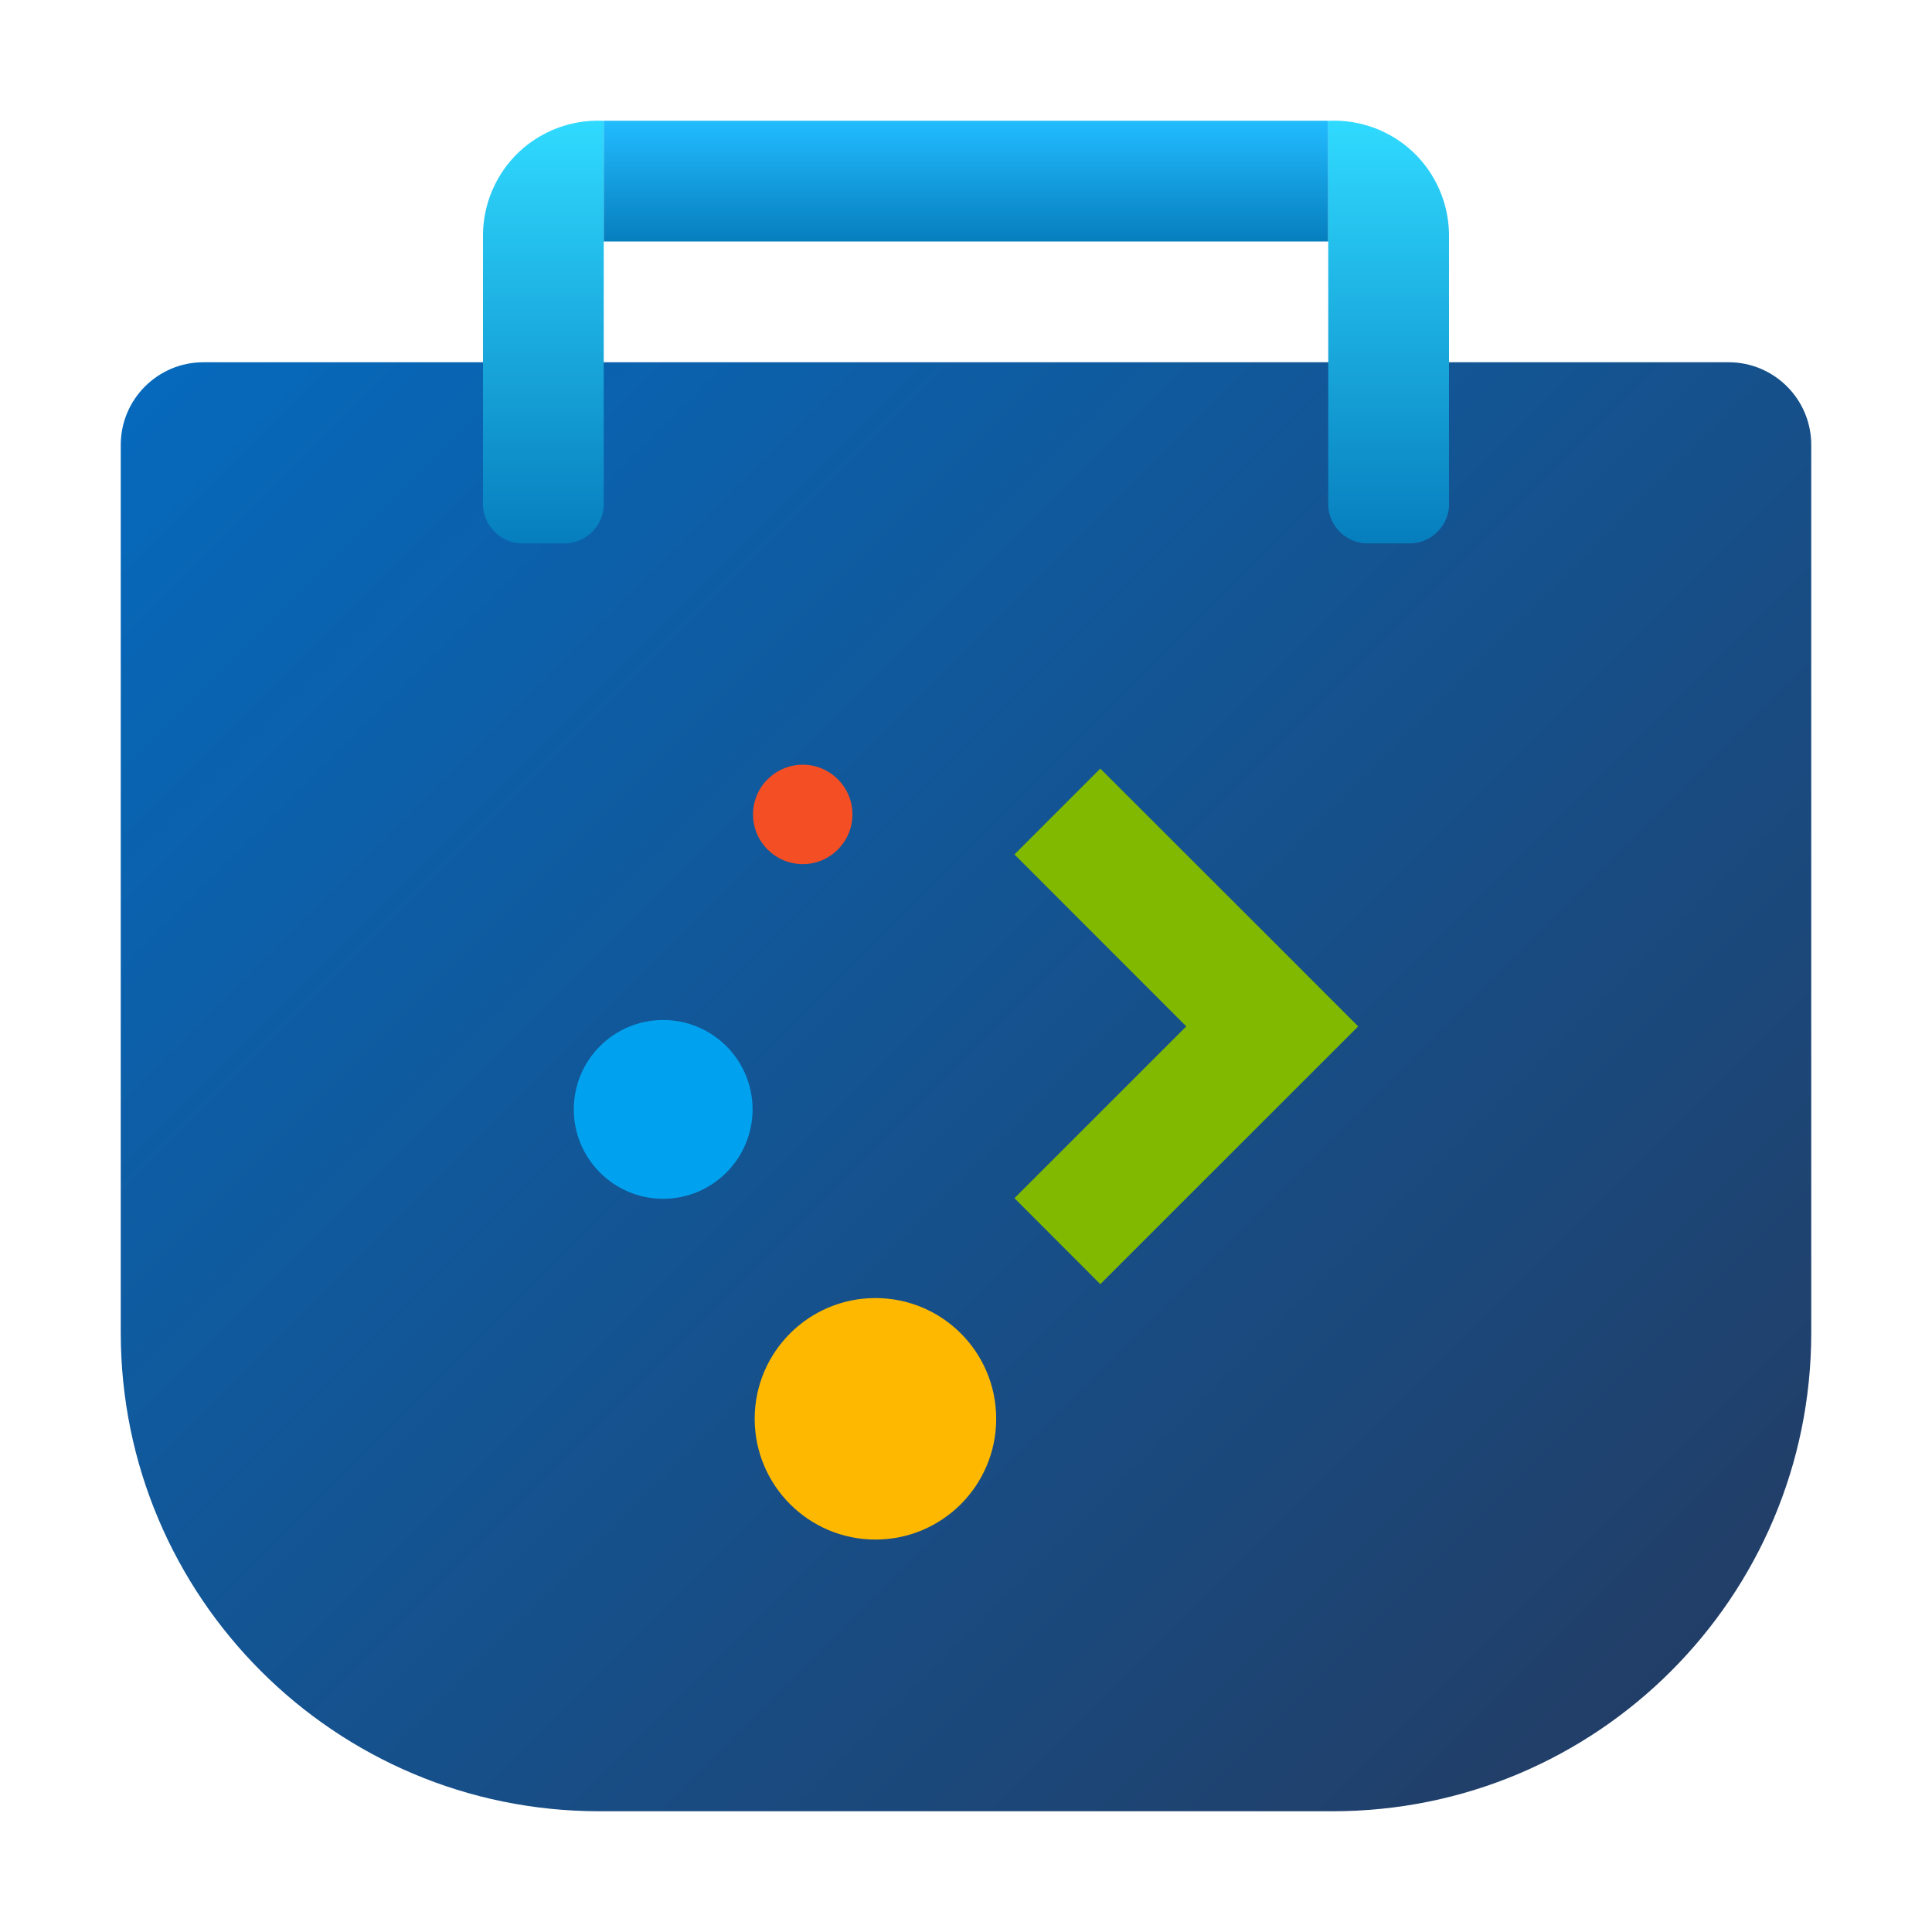
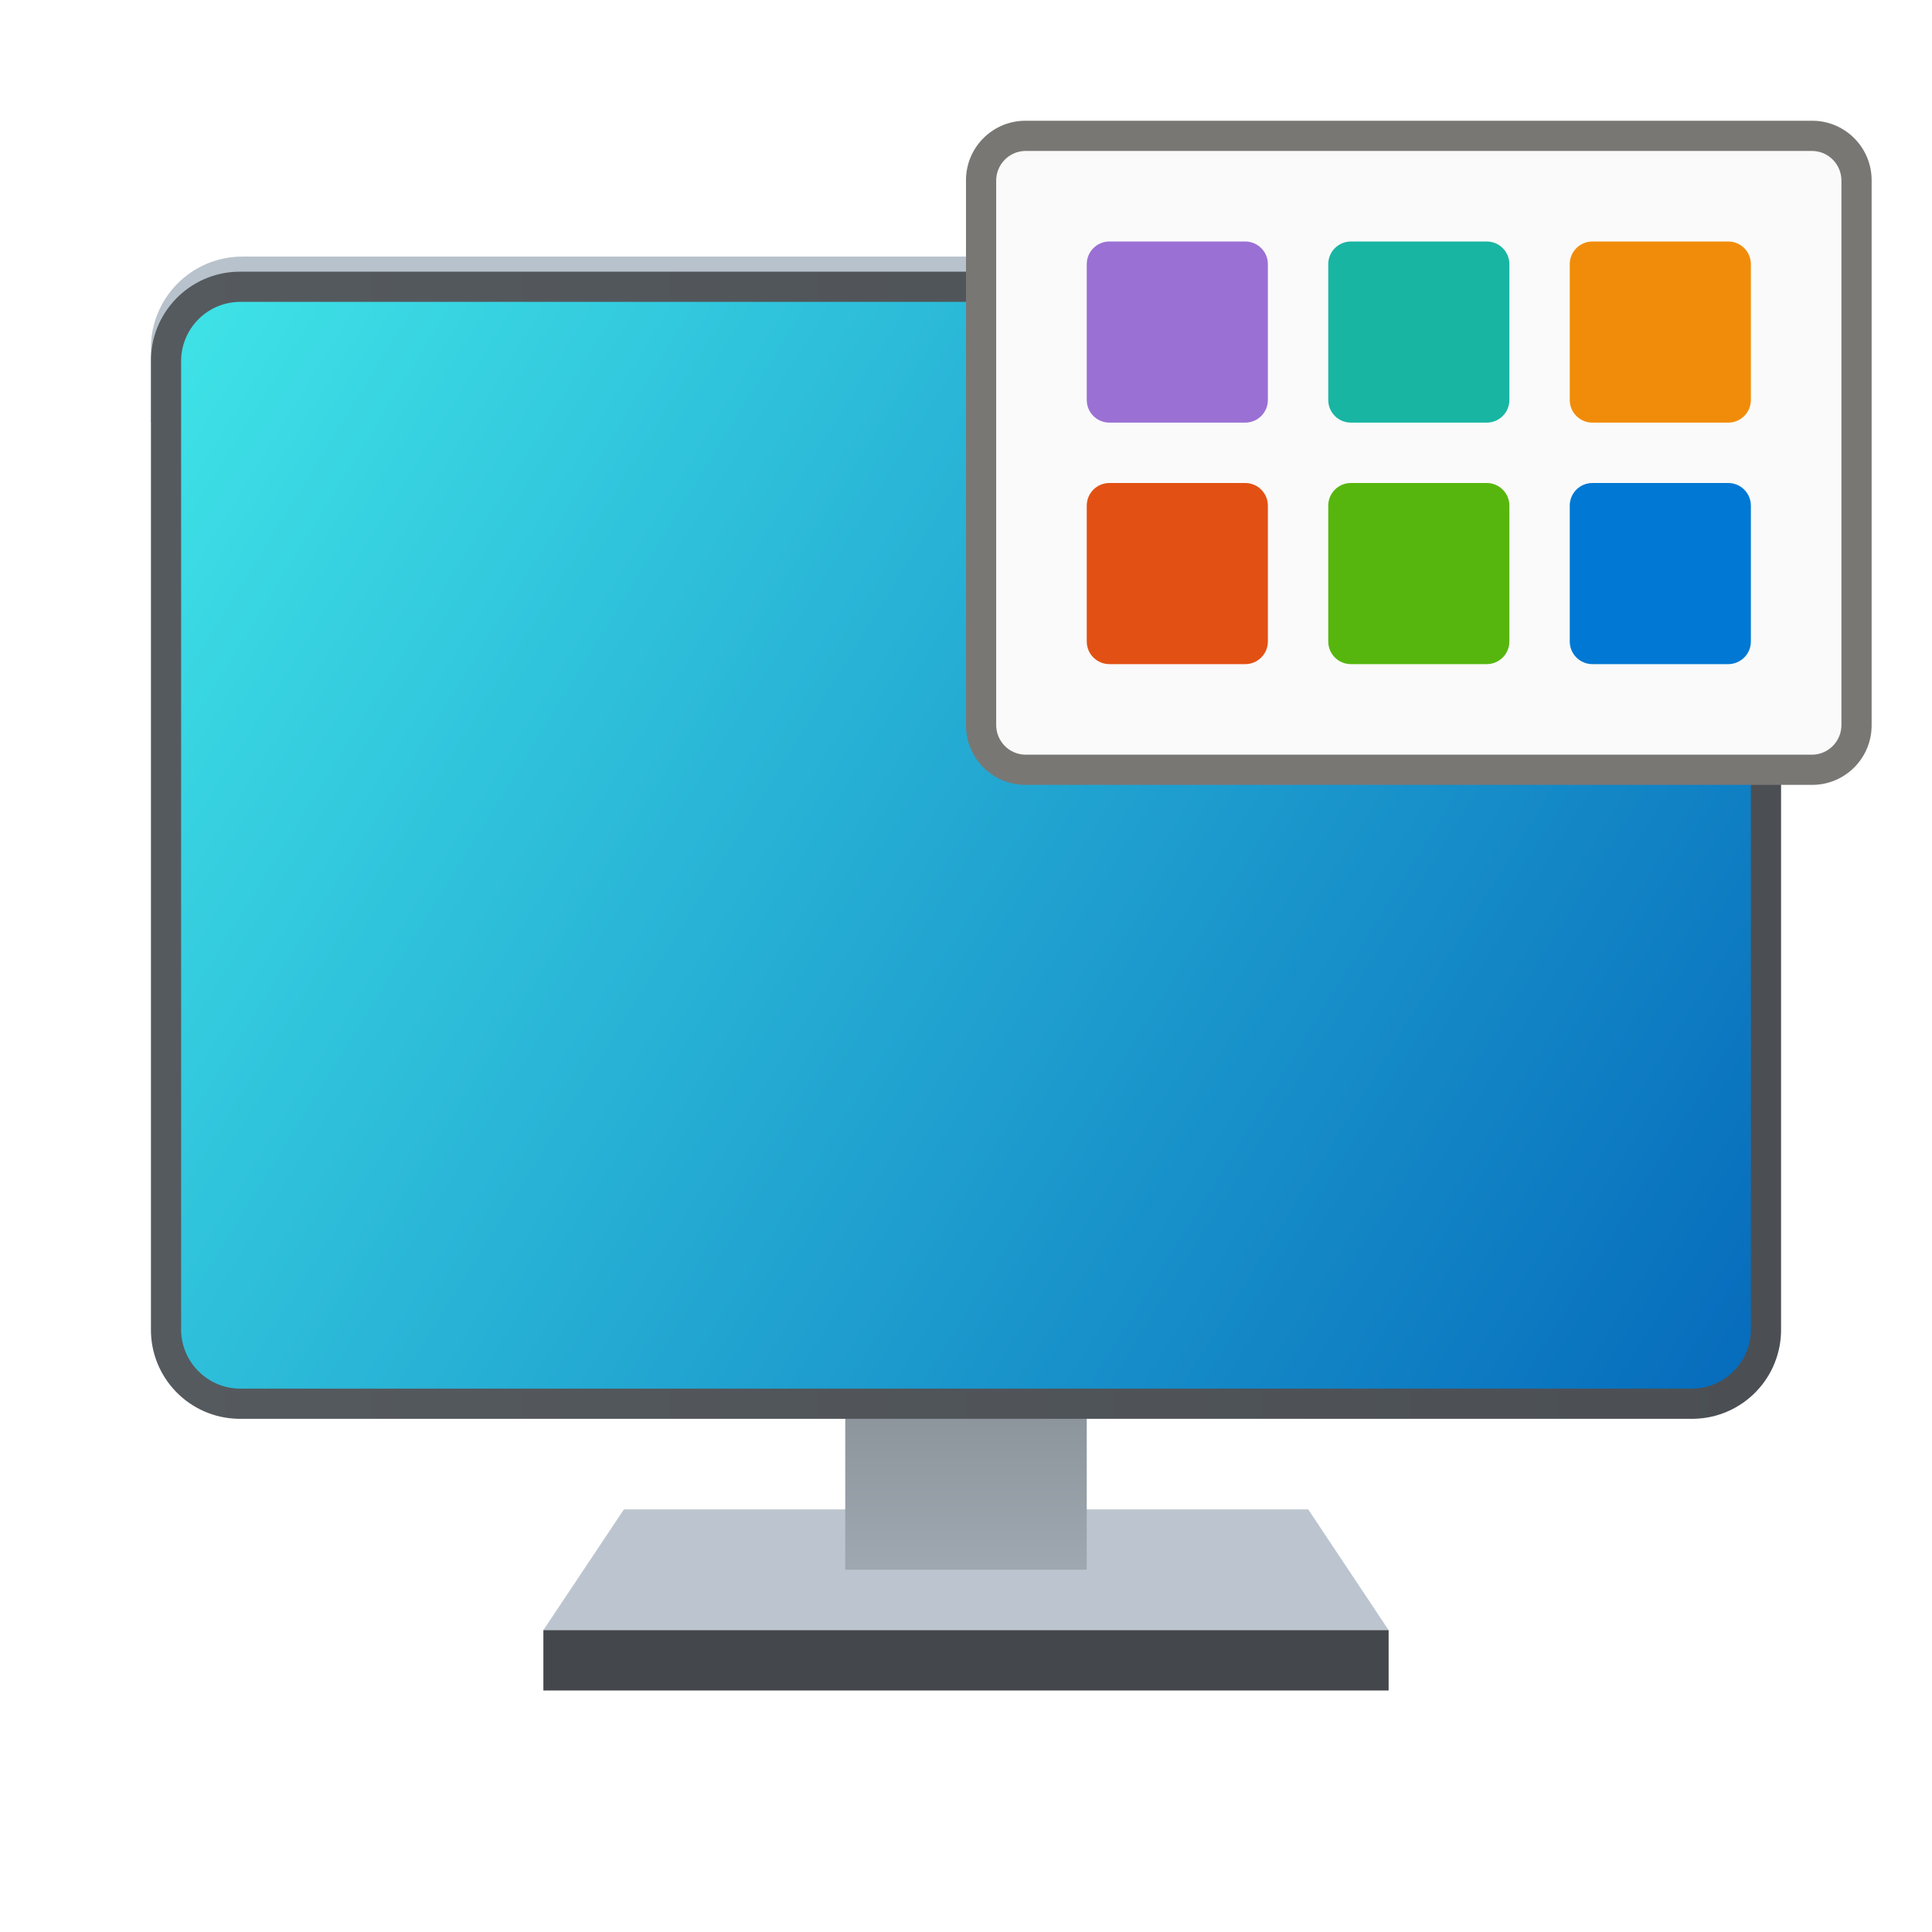
- <svg xmlns="http://www.w3.org/2000/svg" width="64" height="64" viewBox="0 0 64 64" version="1.1">
+ <svg xmlns="http://www.w3.org/2000/svg" width="64px" height="64px" viewBox="0 0 64 64" version="1.1">
  <defs>
-     <linearGradient id="linear0" gradientUnits="userSpaceOnUse" x1="4.361" y1="4.441" x2="29.947" y2="30.027" gradientTransform="matrix(2,0,0,2,0,0)">
-       <stop offset="0" style="stop-color:rgb(2.353%,41.176%,73.725%);stop-opacity:1;" />
-       <stop offset="1" style="stop-color:rgb(14.118%,22.745%,37.255%);stop-opacity:1;" />
+     <linearGradient id="linear0" gradientUnits="userSpaceOnUse" x1="11.749" y1="12.114" x2="11.749" y2="8" gradientTransform="matrix(1.6,0,0,-2,13.2014,68)">
+       <stop offset="0" style="stop-color:rgb(50.588%,53.725%,56.471%);stop-opacity:1;" />
+       <stop offset="1" style="stop-color:rgb(62.353%,65.882%,69.02%);stop-opacity:1;" />
    </linearGradient>
-     <linearGradient id="linear1" gradientUnits="userSpaceOnUse" x1="-26.251" y1="30.354" x2="-26.251" y2="28.502" gradientTransform="matrix(7.5592,0,0,-7.5592,216.4394,233.4546)">
-       <stop offset="0" style="stop-color:rgb(18.824%,85.49%,100%);stop-opacity:1;" />
-       <stop offset="1" style="stop-color:rgb(2.353%,49.412%,74.51%);stop-opacity:1;" />
+     <linearGradient id="linear1" gradientUnits="userSpaceOnUse" x1="2.5" y1="20.211" x2="29.5" y2="20.211" gradientTransform="matrix(2,0,0,-2.1112,0,70.6696)">
+       <stop offset="0" style="stop-color:rgb(33.333%,35.294%,37.255%);stop-opacity:1;" />
+       <stop offset="1" style="stop-color:rgb(29.412%,30.98%,32.549%);stop-opacity:1;" />
    </linearGradient>
-     <linearGradient id="linear2" gradientUnits="userSpaceOnUse" x1="16" y1="2" x2="16" y2="4" gradientTransform="matrix(2,0,0,2,0,0)">
-       <stop offset="0" style="stop-color:rgb(13.333%,73.725%,100%);stop-opacity:1;" />
-       <stop offset="1" style="stop-color:rgb(2.353%,49.412%,74.51%);stop-opacity:1;" />
-     </linearGradient>
-     <linearGradient id="linear3" gradientUnits="userSpaceOnUse" x1="-17.271" y1="30.354" x2="-17.271" y2="28.502" gradientTransform="matrix(-7.5592,0.000000000000000926,-0.000000000000000926,-7.5592,-84.5528,233.4546)">
-       <stop offset="0" style="stop-color:rgb(18.824%,85.49%,100%);stop-opacity:1;" />
-       <stop offset="1" style="stop-color:rgb(2.353%,49.412%,74.51%);stop-opacity:1;" />
+     <linearGradient id="linear2" gradientUnits="userSpaceOnUse" x1="1.742" y1="29.761" x2="28.999" y2="12.239" gradientTransform="matrix(1.9286,0,0,-2,2.357,70)">
+       <stop offset="0" style="stop-color:rgb(24.706%,89.02%,90.588%);stop-opacity:1;" />
+       <stop offset="1" style="stop-color:rgb(2.353%,41.961%,73.725%);stop-opacity:1;" />
    </linearGradient>
  </defs>
  <g id="surface1">
-     <path style=" stroke:none;fill-rule:nonzero;fill:url(#linear0);" d="M 57.262 12 L 6.738 12 C 5.227 12 4 13.227 4 14.738 L 4 44.148 C 4 52.902 11.098 60 19.852 60 L 44.148 60 C 52.902 60 60 52.902 60 44.148 L 60 14.738 C 60 13.227 58.773 12 57.262 12 Z M 57.262 12 " />
-     <path style=" stroke:none;fill-rule:nonzero;fill:url(#linear1);" d="M 19.953 4 C 18.934 3.961 17.938 4.332 17.191 5.035 C 16.449 5.738 16.02 6.711 16 7.734 L 16 16.586 C 15.949 17.312 16.488 17.941 17.211 18 L 18.789 18 C 19.512 17.941 20.055 17.312 20 16.586 L 20 4 C 20 4 19.984 4 19.953 4 Z M 19.953 4 " />
-     <path style=" stroke:none;fill-rule:nonzero;fill:url(#linear2);" d="M 20 4 L 44 4 L 44 8 L 20 8 Z M 20 4 " />
-     <path style=" stroke:none;fill-rule:nonzero;fill:url(#linear3);" d="M 44.047 4 C 45.066 3.961 46.062 4.332 46.809 5.035 C 47.551 5.738 47.98 6.711 48 7.734 L 48 16.586 C 48.055 17.312 47.512 17.941 46.789 18 L 45.211 18 C 44.488 17.941 43.945 17.312 44 16.586 L 44 4 C 44 4 44.016 4 44.047 4 Z M 44.047 4 " />
-     <path style=" stroke:none;fill-rule:nonzero;fill:rgb(100%,72.157%,0%);fill-opacity:1;" d="M 33 47 C 33 49.207 31.211 51 29 51 C 26.793 51 25 49.207 25 47 C 25 44.789 26.793 43 29 43 C 31.211 43 33 44.789 33 47 Z M 33 47 " />
-     <path style=" stroke:none;fill-rule:nonzero;fill:rgb(0%,63.529%,93.725%);fill-opacity:1;" d="M 24.93 36.75 C 24.93 38.383 23.602 39.711 21.969 39.711 C 20.332 39.711 19.008 38.383 19.008 36.75 C 19.008 35.113 20.332 33.789 21.969 33.789 C 23.602 33.789 24.93 35.113 24.93 36.75 Z M 24.93 36.75 " />
-     <path style=" stroke:none;fill-rule:nonzero;fill:rgb(95.686%,30.588%,14.118%);fill-opacity:1;" d="M 28.238 26.977 C 28.238 27.887 27.5 28.625 26.594 28.625 C 25.684 28.625 24.945 27.887 24.945 26.977 C 24.945 26.07 25.684 25.332 26.594 25.332 C 27.5 25.332 28.238 26.07 28.238 26.977 Z M 28.238 26.977 " />
-     <path style=" stroke:none;fill-rule:nonzero;fill:rgb(50.588%,72.549%,0.392%);fill-opacity:1;" d="M 36.449 25.461 L 33.605 28.305 L 39.297 34 L 33.605 39.691 L 36.449 42.539 L 44.992 34 L 42.145 31.152 Z M 36.449 25.461 " />
+     <path style=" stroke:none;fill-rule:nonzero;fill:rgb(72.157%,76.078%,80%);fill-opacity:1;" d="M 8.031 8.5 L 55.969 8.5 C 57.645 8.5 59 9.855 59 11.531 L 59 14 L 5 14 L 5 11.531 C 5 9.855 6.355 8.5 8.031 8.5 Z M 8.031 8.5 " />
+     <path style=" stroke:none;fill-rule:nonzero;fill:rgb(73.725%,77.255%,81.176%);fill-opacity:1;" d="M 20.668 50 L 43.336 50 L 46 54 L 18 54 Z M 20.668 50 " />
+     <path style=" stroke:none;fill-rule:nonzero;fill:url(#linear0);" d="M 28 44 L 36 44 L 36 52 L 28 52 Z M 28 44 " />
+     <path style=" stroke:none;fill-rule:nonzero;fill:rgb(26.667%,28.235%,29.804%);fill-opacity:0.996;" d="M 18 54 L 46 54 L 46 56 L 18 56 Z M 18 54 " />
+     <path style=" stroke:none;fill-rule:nonzero;fill:url(#linear1);" d="M 7.895 9 L 56.105 9 C 57.734 9.031 59.027 10.371 59 12 L 59 44 C 59.027 45.629 57.734 46.969 56.105 47 L 7.895 47 C 6.266 46.969 4.973 45.629 5 44 L 5 12 C 4.973 10.371 6.266 9.031 7.895 9 Z M 7.895 9 " />
+     <path style=" stroke:none;fill-rule:nonzero;fill:url(#linear2);" d="M 7.926 10 L 56.074 10 C 57.156 10.02 58.02 10.914 58 12 L 58 44 C 58.02 45.086 57.156 45.98 56.074 46 L 7.926 46 C 6.844 45.98 5.98 45.086 6 44 L 6 12 C 5.98 10.914 6.844 10.02 7.926 10 Z M 7.926 10 " />
+     <path style=" stroke:none;fill-rule:nonzero;fill:rgb(47.451%,46.667%,45.49%);fill-opacity:1;" d="M 33.934 4 L 60.066 4 C 61.152 4.02 62.016 4.914 62 6 L 62 24 C 62.016 25.086 61.152 25.98 60.066 26 L 33.934 26 C 32.848 25.98 31.984 25.086 32 24 L 32 6 C 31.984 4.914 32.848 4.02 33.934 4 Z M 33.934 4 " />
+     <path style=" stroke:none;fill-rule:nonzero;fill:rgb(98.039%,98.039%,98.039%);fill-opacity:1;" d="M 33.965 5 L 60.035 5 C 60.578 5.008 61.008 5.457 61 6 L 61 24 C 61.008 24.543 60.578 24.992 60.035 25 L 33.965 25 C 33.422 24.992 32.992 24.543 33 24 L 33 6 C 32.992 5.457 33.422 5.008 33.965 5 Z M 33.965 5 " />
+     <path style=" stroke:none;fill-rule:nonzero;fill:rgb(60.392%,43.922%,83.137%);fill-opacity:1;" d="M 36.75 8 L 41.25 8 C 41.664 8 42 8.336 42 8.75 L 42 13.25 C 42 13.664 41.664 14 41.25 14 L 36.75 14 C 36.336 14 36 13.664 36 13.25 L 36 8.75 C 36 8.336 36.336 8 36.75 8 Z M 36.75 8 " />
+     <path style=" stroke:none;fill-rule:nonzero;fill:rgb(9.412%,70.98%,63.922%);fill-opacity:1;" d="M 44.75 8 L 49.25 8 C 49.664 8 50 8.336 50 8.75 L 50 13.25 C 50 13.664 49.664 14 49.25 14 L 44.75 14 C 44.336 14 44 13.664 44 13.25 L 44 8.75 C 44 8.336 44.336 8 44.75 8 Z M 44.75 8 " />
+     <path style=" stroke:none;fill-rule:nonzero;fill:rgb(94.51%,54.902%,3.922%);fill-opacity:1;" d="M 52.75 8 L 57.25 8 C 57.664 8 58 8.336 58 8.75 L 58 13.25 C 58 13.664 57.664 14 57.25 14 L 52.75 14 C 52.336 14 52 13.664 52 13.25 L 52 8.75 C 52 8.336 52.336 8 52.75 8 Z M 52.75 8 " />
+     <path style=" stroke:none;fill-rule:nonzero;fill:rgb(88.627%,31.765%,7.451%);fill-opacity:1;" d="M 36.75 16 L 41.25 16 C 41.664 16 42 16.336 42 16.75 L 42 21.25 C 42 21.664 41.664 22 41.25 22 L 36.75 22 C 36.336 22 36 21.664 36 21.25 L 36 16.75 C 36 16.336 36.336 16 36.75 16 Z M 36.75 16 " />
+     <path style=" stroke:none;fill-rule:nonzero;fill:rgb(33.725%,71.373%,5.49%);fill-opacity:1;" d="M 44.75 16 L 49.25 16 C 49.664 16 50 16.336 50 16.75 L 50 21.25 C 50 21.664 49.664 22 49.25 22 L 44.75 22 C 44.336 22 44 21.664 44 21.25 L 44 16.75 C 44 16.336 44.336 16 44.75 16 Z M 44.75 16 " />
+     <path style=" stroke:none;fill-rule:nonzero;fill:rgb(0%,47.059%,83.137%);fill-opacity:1;" d="M 52.75 16 L 57.25 16 C 57.664 16 58 16.336 58 16.75 L 58 21.25 C 58 21.664 57.664 22 57.25 22 L 52.75 22 C 52.336 22 52 21.664 52 21.25 L 52 16.75 C 52 16.336 52.336 16 52.75 16 Z M 52.75 16 " />
  </g>
</svg>
